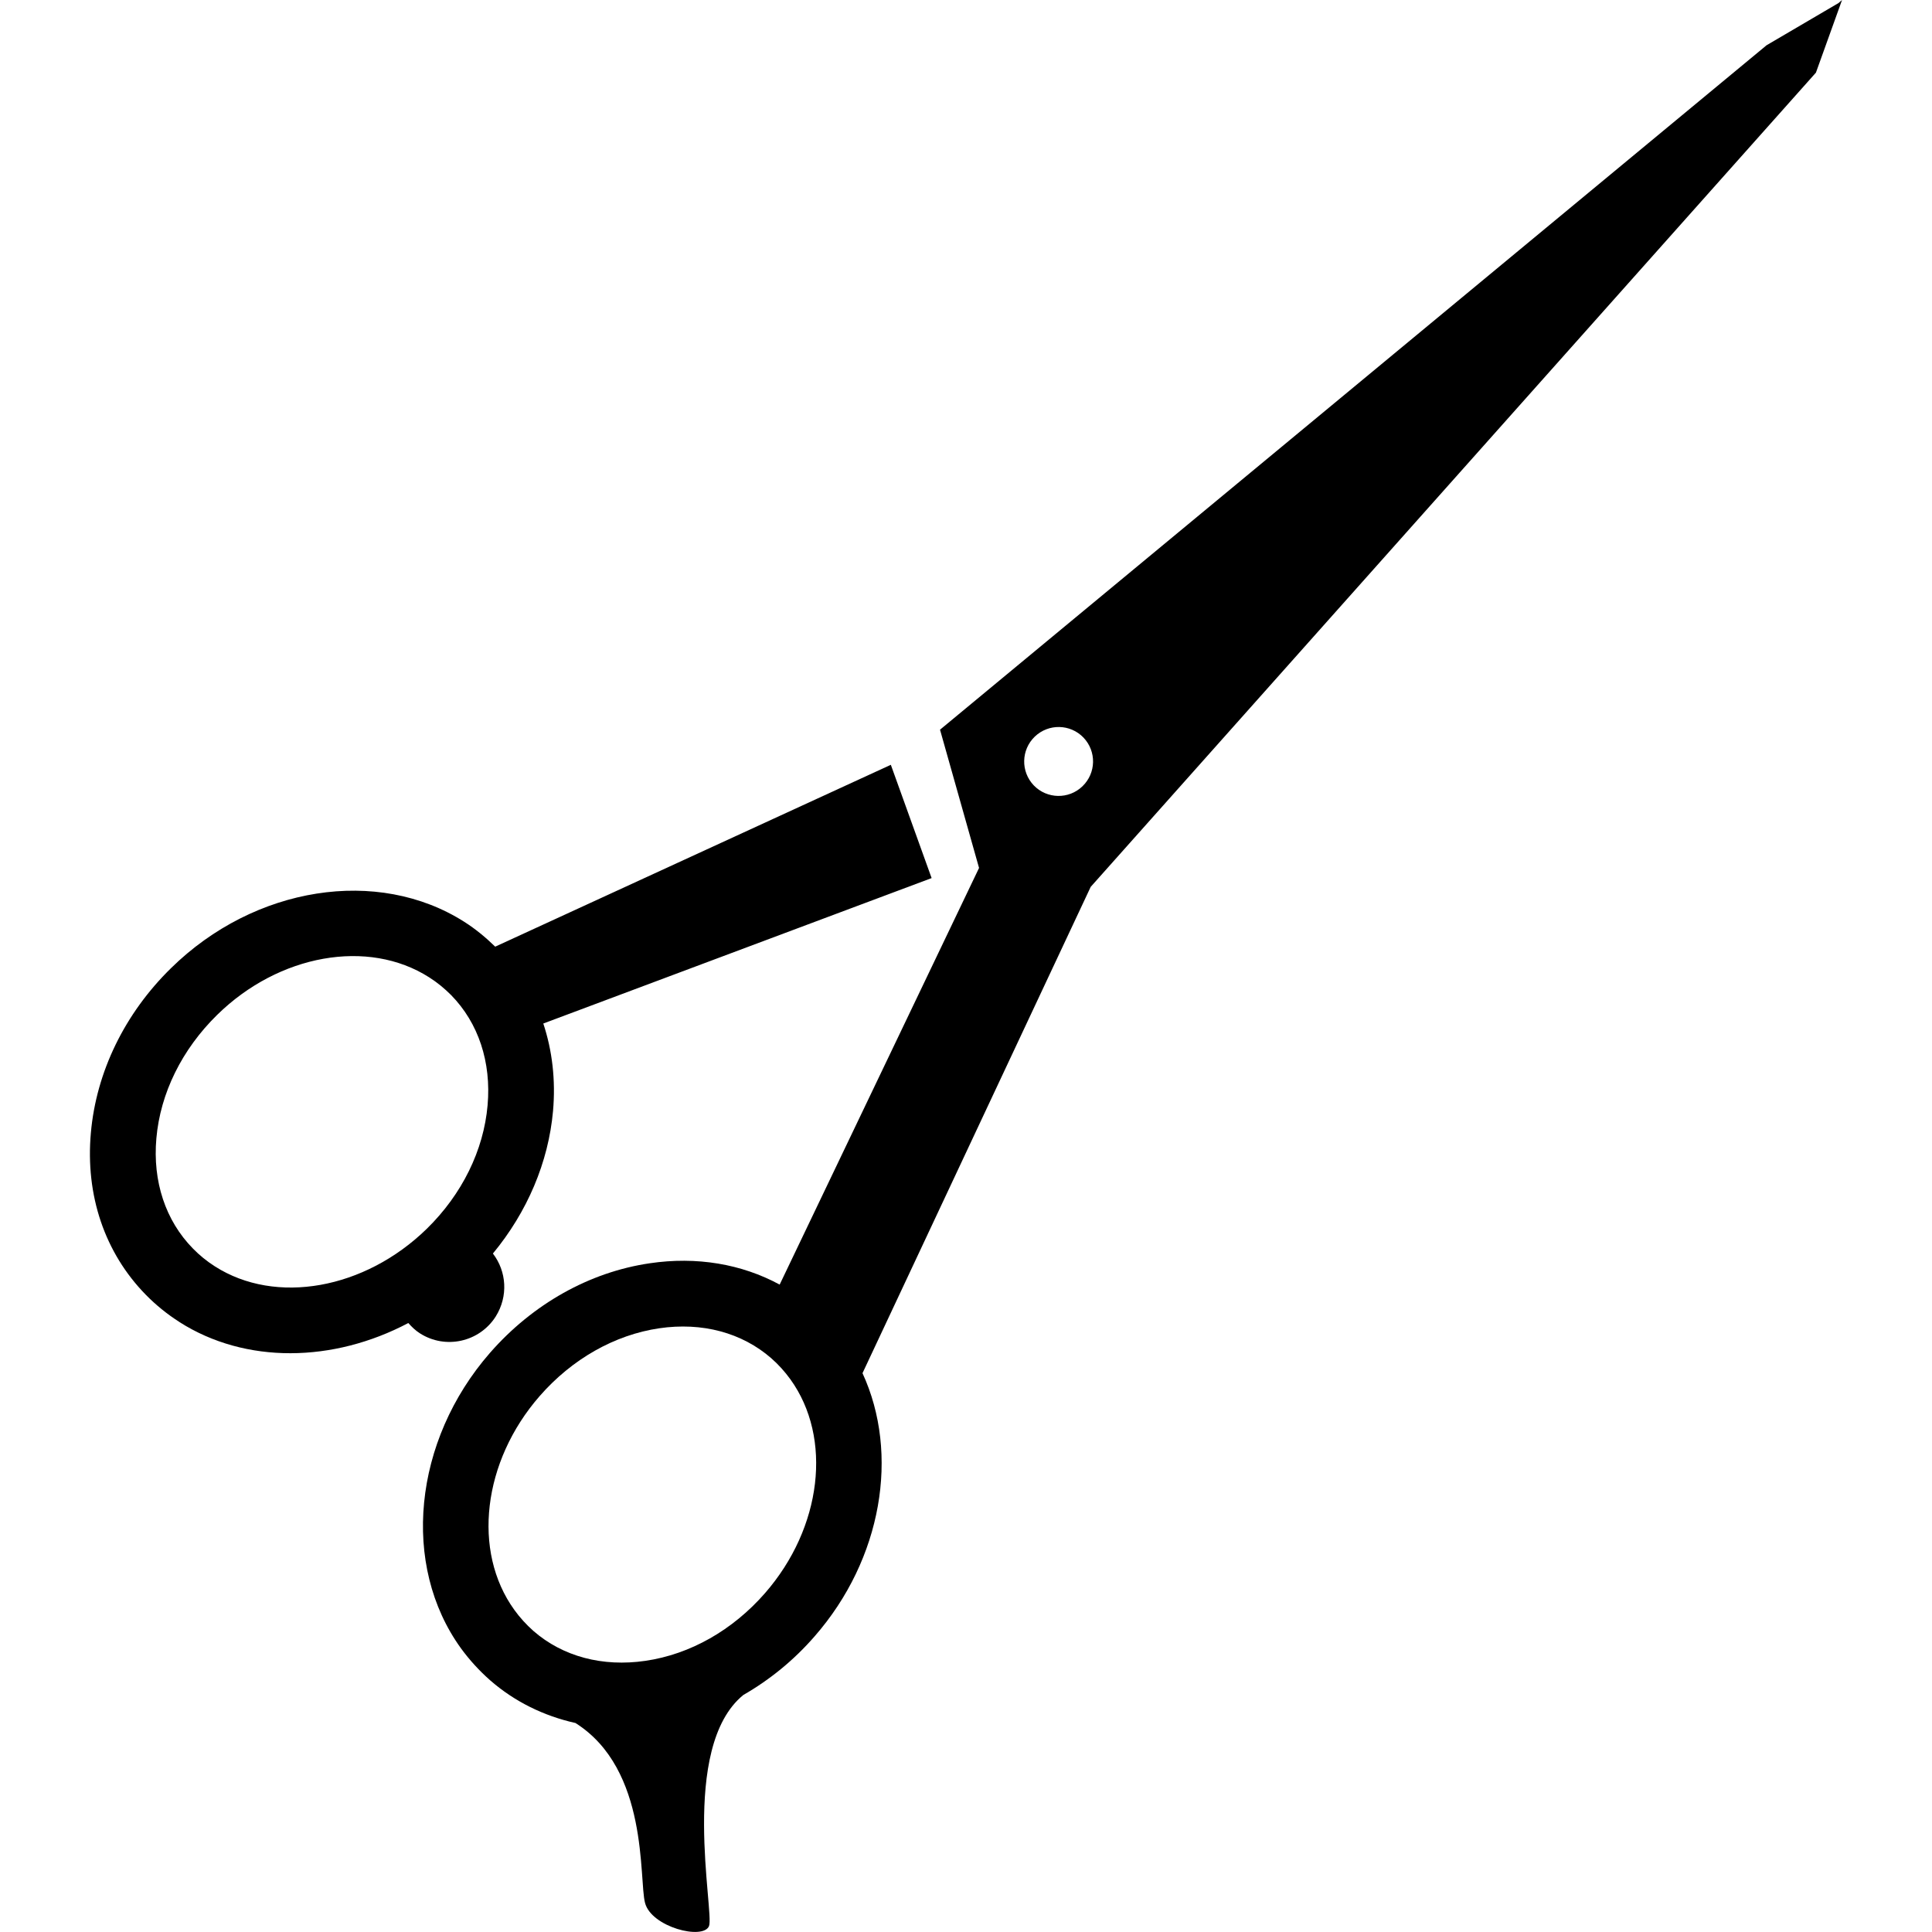
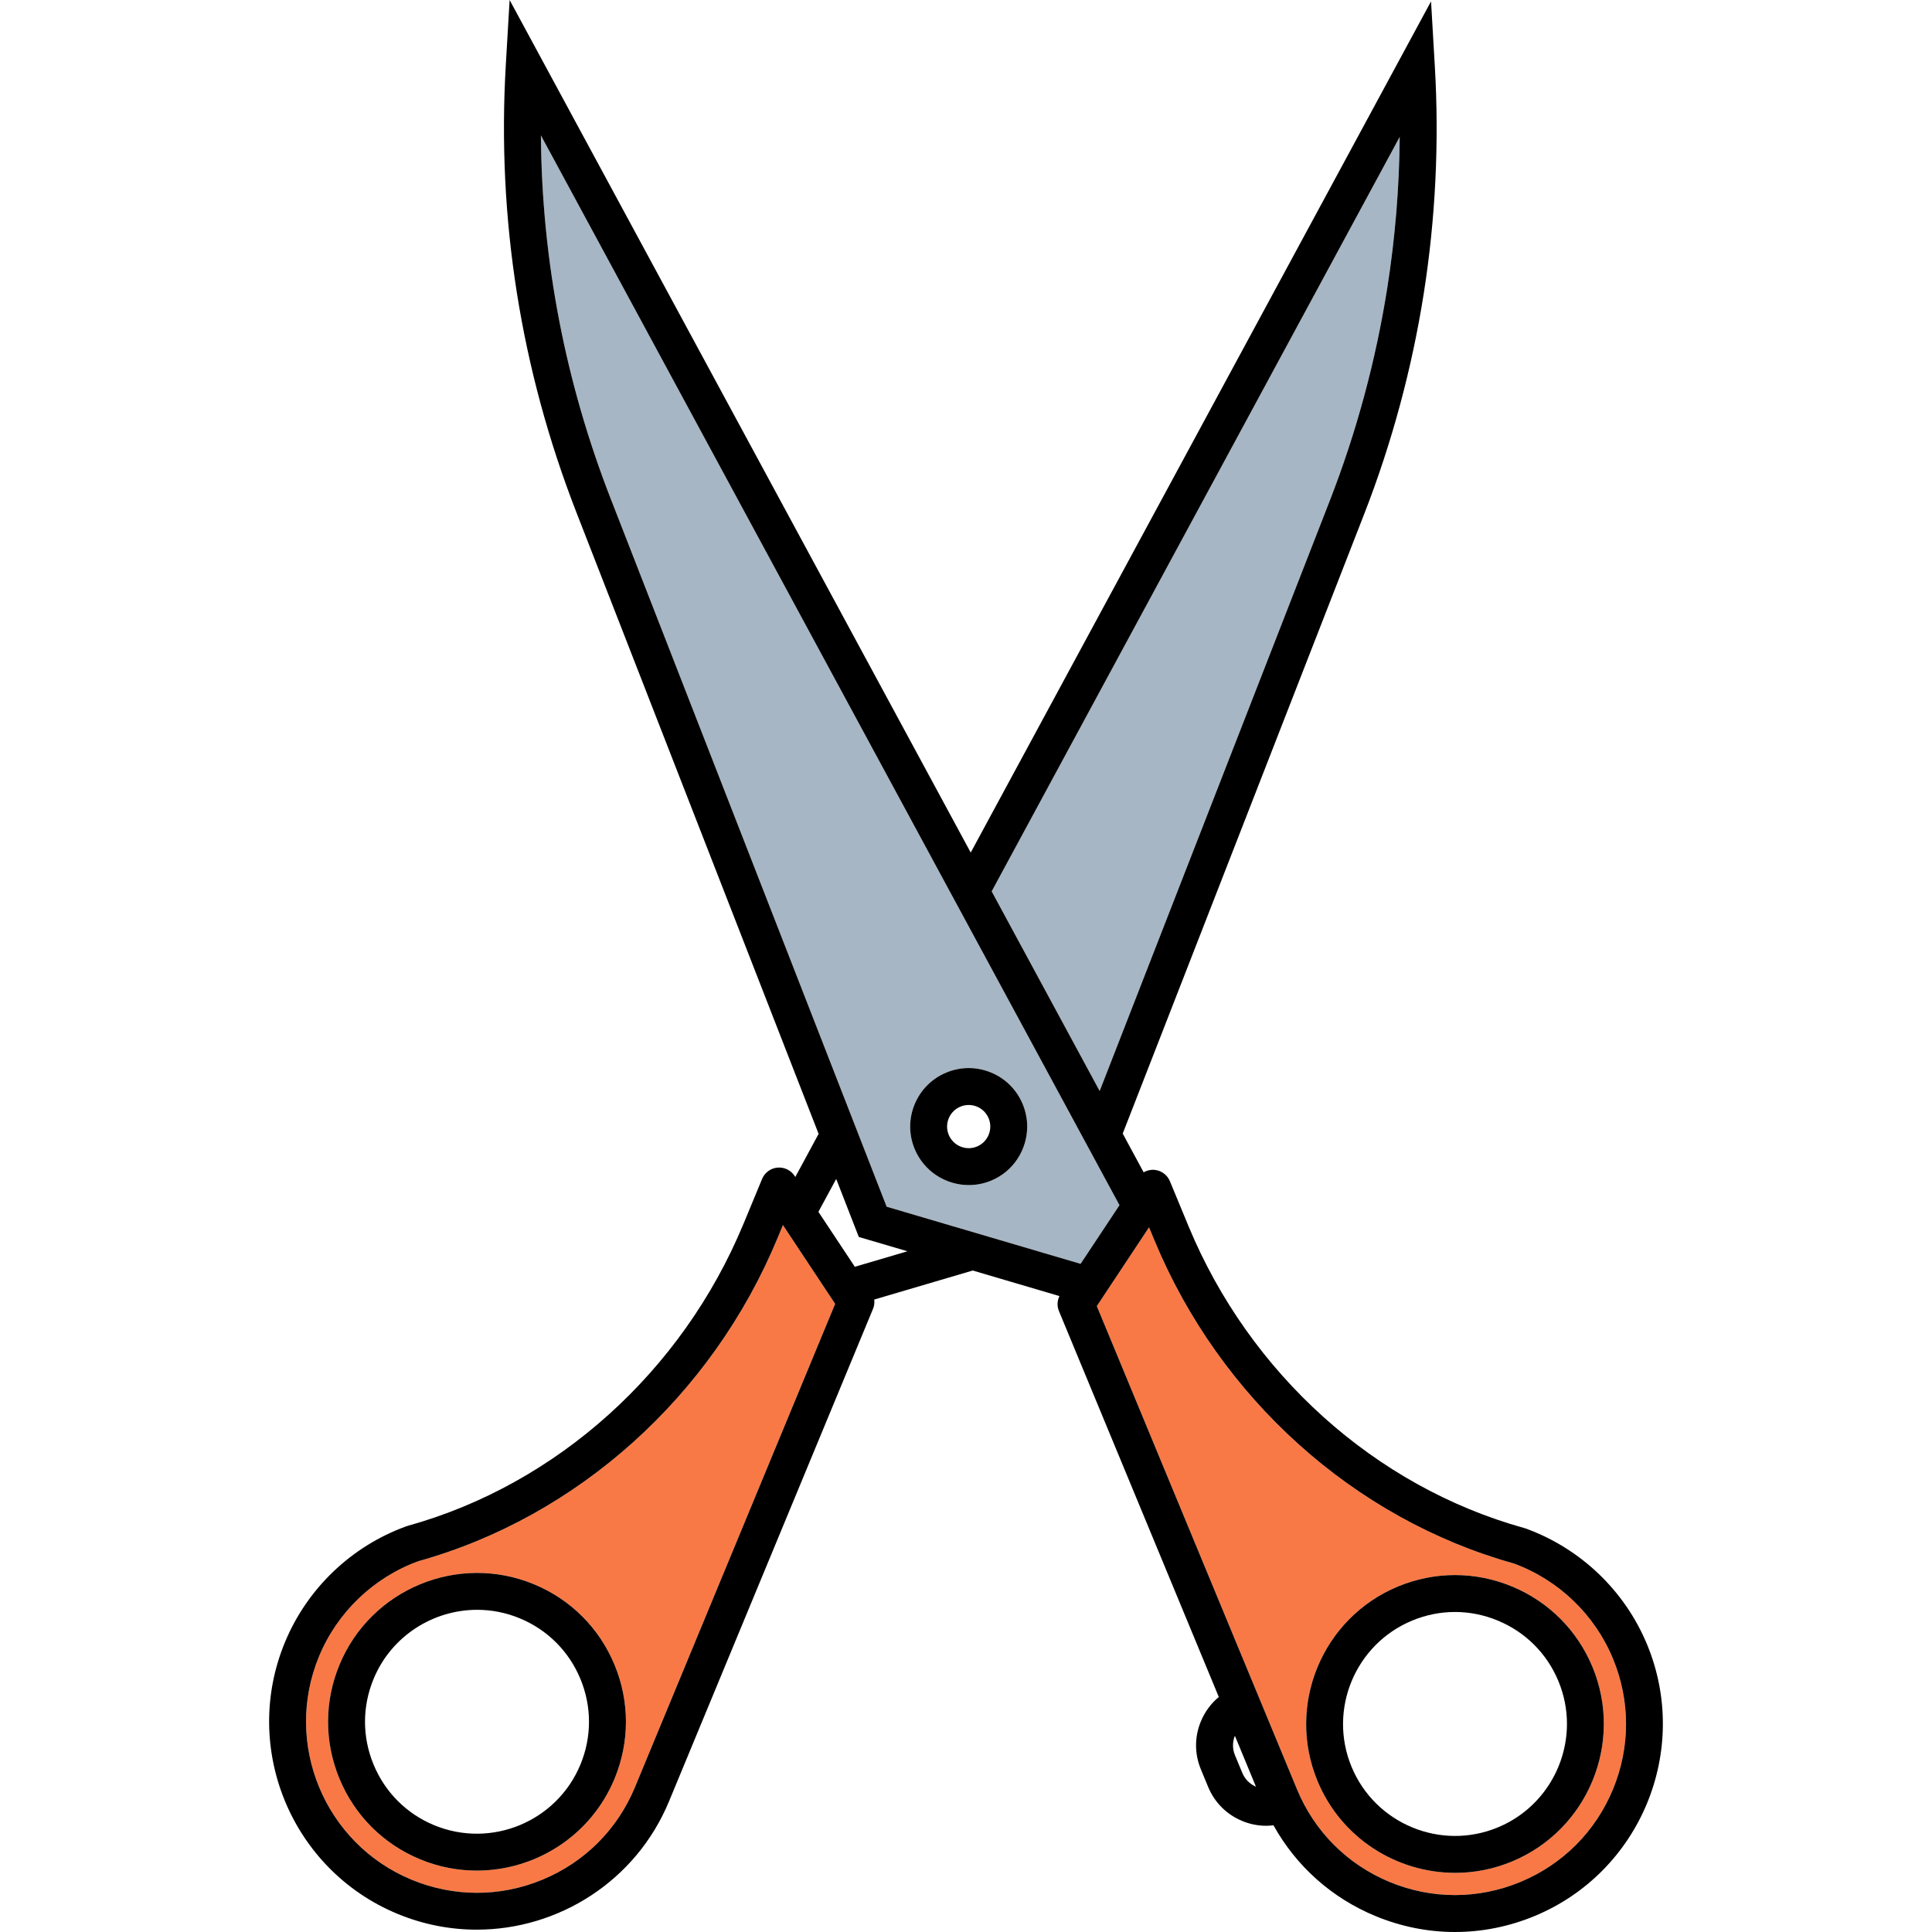
- <svg xmlns="http://www.w3.org/2000/svg" fill="#000000" version="1.1" id="Capa_1" viewBox="0 0 31.976 31.976" xml:space="preserve">
+ <svg xmlns="http://www.w3.org/2000/svg" height="800px" width="800px" version="1.1" id="Capa_1" viewBox="0 0 471.08 471.08" xml:space="preserve">
  <g>
-     <g>
-       <path d="M8.158,20.747c0.569-0.688,0.919-1.511,0.995-2.358c0.045-0.511-0.012-1-0.161-1.449l6.427-2.407l-0.675-1.875    l-6.548,3.01c-0.157-0.153-0.326-0.293-0.51-0.41c-1.432-0.912-3.474-0.591-4.855,0.765c-0.768,0.752-1.238,1.72-1.327,2.726    c-0.093,1.035,0.23,1.987,0.909,2.68c0.168,0.171,0.355,0.323,0.557,0.451c0,0.001,0,0,0,0.001    c1.095,0.698,2.546,0.672,3.788,0.016c0.055,0.062,0.117,0.123,0.191,0.17c0.423,0.271,0.985,0.146,1.255-0.277    C8.415,21.454,8.384,21.041,8.158,20.747z M3.556,20.959c-0.132-0.084-0.255-0.184-0.364-0.296    c-0.452-0.461-0.667-1.108-0.604-1.822c0.065-0.747,0.423-1.472,1.006-2.044c1.023-1.004,2.499-1.266,3.508-0.622    c0.132,0.083,0.255,0.185,0.365,0.295c0.452,0.462,0.666,1.109,0.603,1.823c-0.065,0.746-0.423,1.473-1.005,2.043    C6.038,21.339,4.564,21.604,3.556,20.959z" />
-       <path d="M11.735,31.877c0.09-0.225-0.499-2.956,0.568-3.824c0.435-0.25,0.835-0.574,1.179-0.97    c1.118-1.278,1.409-3.021,0.793-4.356l3.777-8.049L30.055,1.202L30.487,0l-0.059,0.051l-1.19,0.698l-13.68,11.328l0.646,2.288    l-3.3,6.896c-0.631-0.342-1.374-0.468-2.15-0.353c-0.998,0.146-1.937,0.674-2.644,1.482c-1.272,1.457-1.476,3.516-0.48,4.892    c0.14,0.192,0.303,0.37,0.482,0.528c0.407,0.355,0.889,0.59,1.412,0.707c1.219,0.769,1.048,2.586,1.152,2.978    C10.781,31.896,11.64,32.114,11.735,31.877z M17.11,12.999c-0.218-0.228-0.211-0.588,0.016-0.807    c0.228-0.219,0.588-0.211,0.806,0.015c0.218,0.228,0.211,0.588-0.017,0.807C17.689,13.232,17.328,13.225,17.11,12.999z     M10.682,27.488c-0.709,0.104-1.368-0.071-1.854-0.495c-0.117-0.104-0.225-0.222-0.316-0.349c-0.7-0.97-0.524-2.457,0.419-3.537    c0.536-0.614,1.24-1.014,1.98-1.123c0.709-0.104,1.368,0.072,1.854,0.496c0.119,0.104,0.225,0.222,0.316,0.348    c0.701,0.971,0.524,2.458-0.419,3.539C12.127,26.98,11.424,27.38,10.682,27.488z" />
+     <g id="XMLID_45_">
+       <g>
+         <path style="fill:#F97946;" d="M190.902,298.71l12.73,19.21l-48.81,117.85c-4.26,10.29-12.27,18.3-22.56,22.56     c-10.29,4.26-21.62,4.26-31.91,0c-21.23-8.79-31.35-33.23-22.56-54.46c4.45-10.75,13.27-19.2,24.17-23.19     c38.93-10.85,71.68-40.31,87.63-78.81L190.902,298.71z M149.842,433.71c3.71-8.96,3.71-18.82,0-27.78     c-3.71-8.96-10.69-15.93-19.65-19.64c-18.49-7.66-39.76,1.15-47.42,19.64c-3.71,8.96-3.71,18.82,0,27.78     c3.71,8.95,10.69,15.93,19.65,19.64c4.52,1.88,9.22,2.76,13.84,2.76C130.512,456.11,144.052,447.67,149.842,433.71z" />
+         <path style="fill:#F97946;" d="M393.282,404.41c4.26,10.29,4.26,21.62,0,31.9c-4.26,10.29-12.27,18.3-22.56,22.57     c-10.28,4.26-21.62,4.26-31.9,0c-10.29-4.26-18.3-12.28-22.56-22.56l-48.82-117.85l12.73-19.21l1.31,3.16     c15.95,38.49,48.7,67.94,87.62,78.8C380.022,385.22,388.832,393.67,393.282,404.41z M368.662,453.89     c18.49-7.66,27.3-28.93,19.64-47.42c-3.71-8.95-10.69-15.93-19.64-19.64c-8.96-3.71-18.83-3.71-27.78,0     c-18.49,7.66-27.3,28.93-19.64,47.42c5.78,13.97,19.33,22.41,33.58,22.41C359.442,456.66,364.132,455.77,368.662,453.89z" />
+         <path style="fill:#A7B6C4;" d="M131.892,33.02l141.07,260.84l-9.48,14.3l-47.29-13.93l-67.23-172.49     C137.832,93.19,132.112,63.41,131.892,33.02z M250.462,274.68c0-1.81-0.35-3.66-1.09-5.44c-1.45-3.52-4.19-6.26-7.71-7.72     c-3.53-1.46-7.4-1.46-10.92,0c-3.52,1.46-6.26,4.2-7.72,7.72c-1.46,3.52-1.46,7.4,0,10.92c2.27,5.48,7.6,8.8,13.2,8.8     c1.81,0,3.66-0.35,5.44-1.08C247.142,285.61,250.462,280.29,250.462,274.68z" />
+         <path style="fill:#A7B6C4;" d="M241.802,217.34l99.49-183.96c-0.1,12.33-1.12,24.68-3.04,36.87c-2.8,17.7-7.51,35.14-14.01,51.83     l-56.11,143.94L241.802,217.34z" />
+         <path d="M401.602,400.96c10.69,25.83-1.61,55.53-27.43,66.23c-6.26,2.59-12.83,3.89-19.4,3.89s-13.14-1.3-19.4-3.89     c-10.68-4.42-19.33-12.18-24.86-22.13c-0.59,0.07-1.18,0.12-1.78,0.12c-1.98,0-3.97-0.39-5.86-1.18     c-3.78-1.56-6.71-4.5-8.28-8.27l-1.78-4.31c-1.57-3.78-1.57-7.93,0-11.7c0.97-2.35,2.47-4.37,4.37-5.94l-38.97-94.08     c-0.5-1.19-0.45-2.53,0.11-3.68l-21.14-6.23l-24.02,7.08c0.1,0.76,0.01,1.55-0.3,2.28l-49.73,120.06     c-8.07,19.5-26.99,31.3-46.89,31.3c-6.45,0-13.01-1.24-19.33-3.86c-25.82-10.7-38.13-40.41-27.43-66.23     c5.42-13.09,16.17-23.38,29.5-28.23c0.16-0.06,0.32-0.12,0.49-0.16c36.32-10.1,66.9-37.62,81.8-73.6h0.01l4.54-10.97     c0.64-1.54,2.07-2.6,3.72-2.76c1.66-0.15,3.27,0.61,4.19,1.99l0.19,0.29l5.68-10.51l-59.03-151.46     c-13.63-34.99-19.43-71.73-17.24-109.22L124.262,0l112.43,207.88L348.932,0.33l0.92,15.79c1.09,18.5,0.18,37.19-2.71,55.53     c-2.9,18.34-7.78,36.41-14.51,53.69l-58.88,151.06l5.1,9.44c0.8-0.46,1.73-0.68,2.68-0.59c1.65,0.16,3.08,1.22,3.72,2.75     l4.54,10.97c14.91,35.99,45.49,63.5,81.81,73.6c0.17,0.05,0.33,0.1,0.48,0.15C385.422,377.58,396.172,387.87,401.602,400.96z      M393.282,436.31c4.26-10.28,4.26-21.61,0-31.9c-4.45-10.74-13.26-19.19-24.18-23.19c-38.92-10.86-71.67-40.31-87.62-78.8     l-1.31-3.16l-12.73,19.21l48.82,117.85c4.26,10.28,12.27,18.3,22.56,22.56c10.28,4.26,21.62,4.26,31.9,0     C381.012,454.61,389.022,446.6,393.282,436.31z M341.292,33.38l-99.49,183.96l26.33,48.68l56.11-143.94     c6.5-16.69,11.21-34.13,14.01-51.83C340.172,58.06,341.192,45.71,341.292,33.38z M306.242,435.65l-5.14-12.42     c-0.62,1.54-0.61,3.21,0.02,4.74l1.79,4.31C303.542,433.81,304.722,435,306.242,435.65z M272.962,293.86L131.892,33.02     c0.22,30.39,5.94,60.17,17.07,88.72l67.23,172.49l47.29,13.93L272.962,293.86z M208.432,308.88l12.83-3.78l-11.86-3.49     l-5.51-14.15l-4.34,8.02L208.432,308.88z M203.632,317.92l-12.73-19.21l-1.31,3.16c-15.95,38.5-48.7,67.96-87.63,78.81     c-10.9,3.99-19.72,12.44-24.17,23.19c-8.79,21.23,1.33,45.67,22.56,54.46c10.29,4.26,21.62,4.26,31.91,0     c10.29-4.26,18.3-12.27,22.56-22.56L203.632,317.92z" />
+         <path d="M388.302,406.47c7.66,18.49-1.15,39.76-19.64,47.42c-4.53,1.88-9.22,2.77-13.84,2.77c-14.25,0-27.8-8.44-33.58-22.41     c-7.66-18.49,1.15-39.76,19.64-47.42c8.95-3.71,18.82-3.71,27.78,0C377.612,390.54,384.592,397.52,388.302,406.47z      M382.072,420.32c0-3.47-0.67-7-2.08-10.4c-2.79-6.74-8.04-11.98-14.78-14.77c-3.36-1.4-6.9-2.1-10.44-2.1s-7.08,0.7-10.45,2.1     c-13.9,5.76-20.53,21.75-14.77,35.66c5.76,13.9,21.76,20.53,35.66,14.77C375.712,441.23,382.072,431.04,382.072,420.32z" />
+         <path d="M249.372,269.24c0.74,1.78,1.09,3.63,1.09,5.44c0,5.61-3.32,10.93-8.8,13.2c-1.78,0.73-3.63,1.08-5.44,1.08     c-5.6,0-10.93-3.32-13.2-8.8c-1.46-3.52-1.46-7.4,0-10.92c1.46-3.52,4.2-6.26,7.72-7.72c3.52-1.46,7.39-1.46,10.92,0     C245.182,262.98,247.922,265.72,249.372,269.24z M238.212,279.56c2.68-1.11,3.96-4.2,2.85-6.88c-0.54-1.3-1.55-2.31-2.85-2.85     c-0.65-0.27-1.33-0.4-2.01-0.4c-0.69,0-1.37,0.13-2.02,0.4c-1.3,0.54-2.31,1.55-2.85,2.85c-0.54,1.3-0.54,2.73,0,4.03     C232.442,279.39,235.532,280.67,238.212,279.56z" />
+         <path d="M149.842,405.93c3.71,8.96,3.71,18.82,0,27.78c-5.79,13.96-19.33,22.4-33.58,22.4c-4.62,0-9.32-0.88-13.84-2.76     c-8.96-3.71-15.94-10.69-19.65-19.64c-3.71-8.96-3.71-18.82,0-27.78c7.66-18.49,28.93-27.3,47.42-19.64     C139.152,390,146.132,396.97,149.842,405.93z M141.522,430.26c2.79-6.73,2.79-14.15,0-20.89c-2.79-6.73-8.04-11.98-14.77-14.77     c-3.4-1.41-6.94-2.08-10.41-2.08c-5.36,0-10.58,1.59-15.01,4.49c-4.43,2.9-8.07,7.11-10.24,12.36c-2.79,6.74-2.79,14.16,0,20.89     c2.79,6.74,8.03,11.99,14.77,14.78C119.762,450.79,135.762,444.17,141.522,430.26z" />
+       </g>
    </g>
  </g>
</svg>
